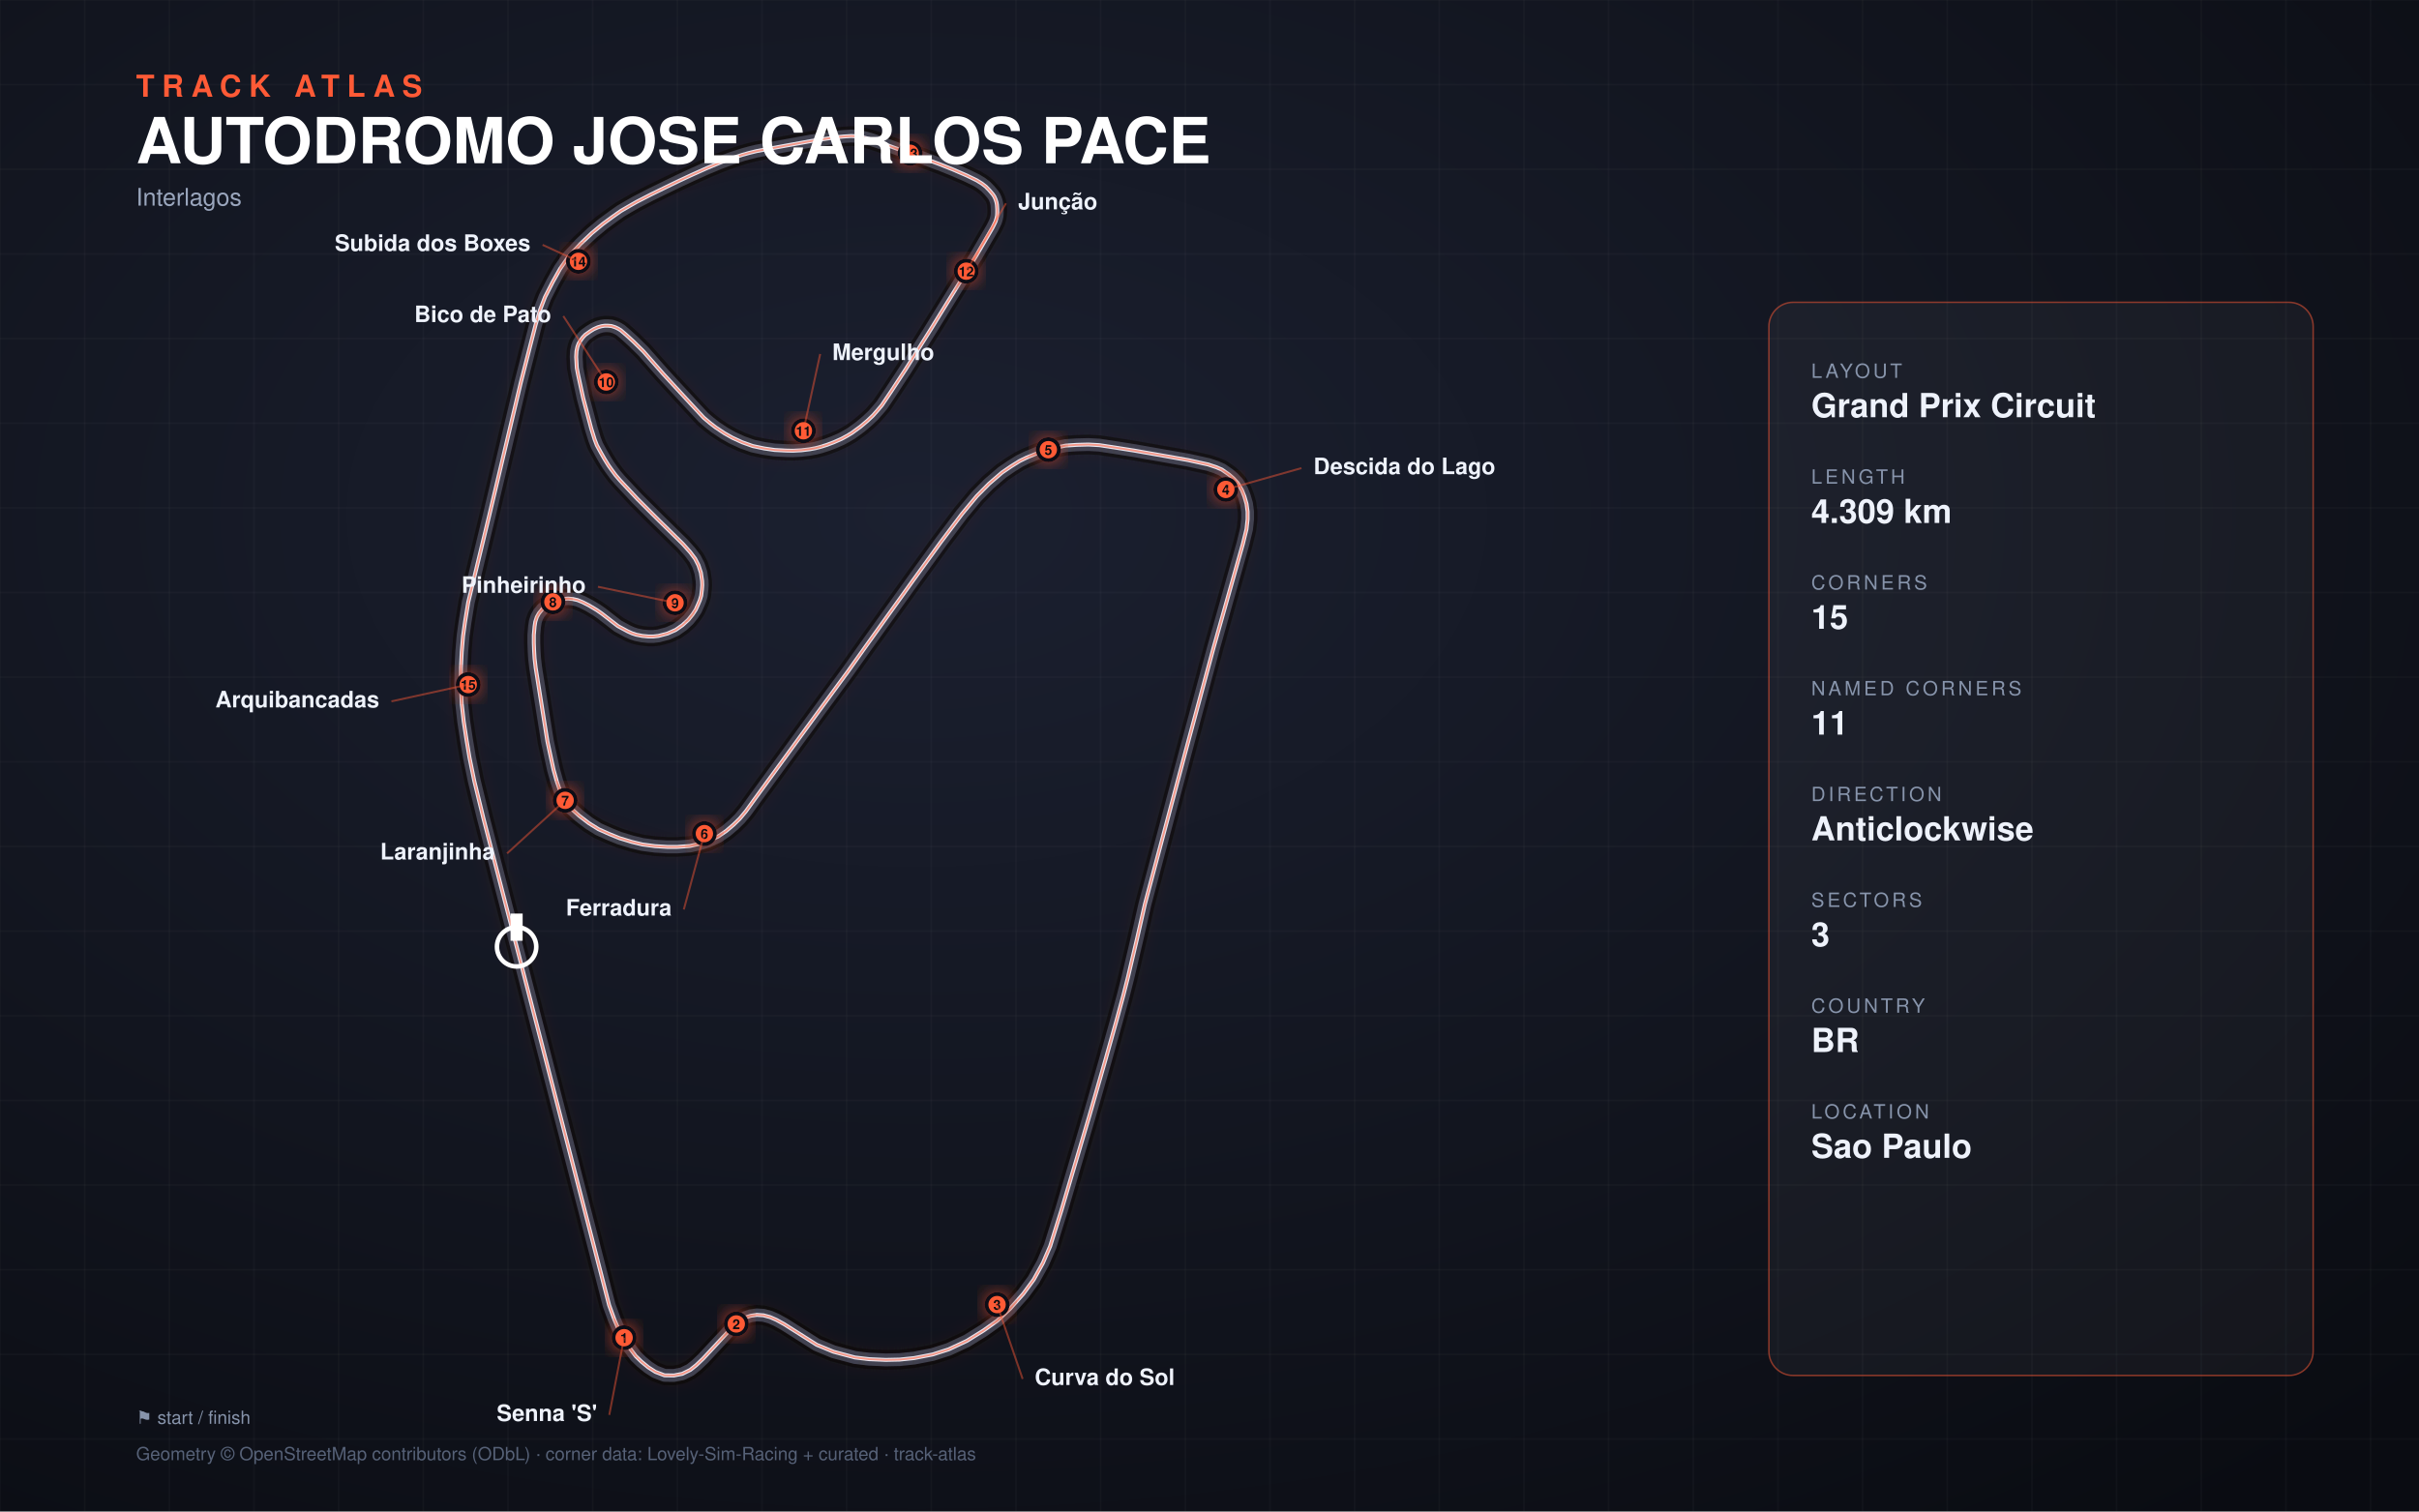
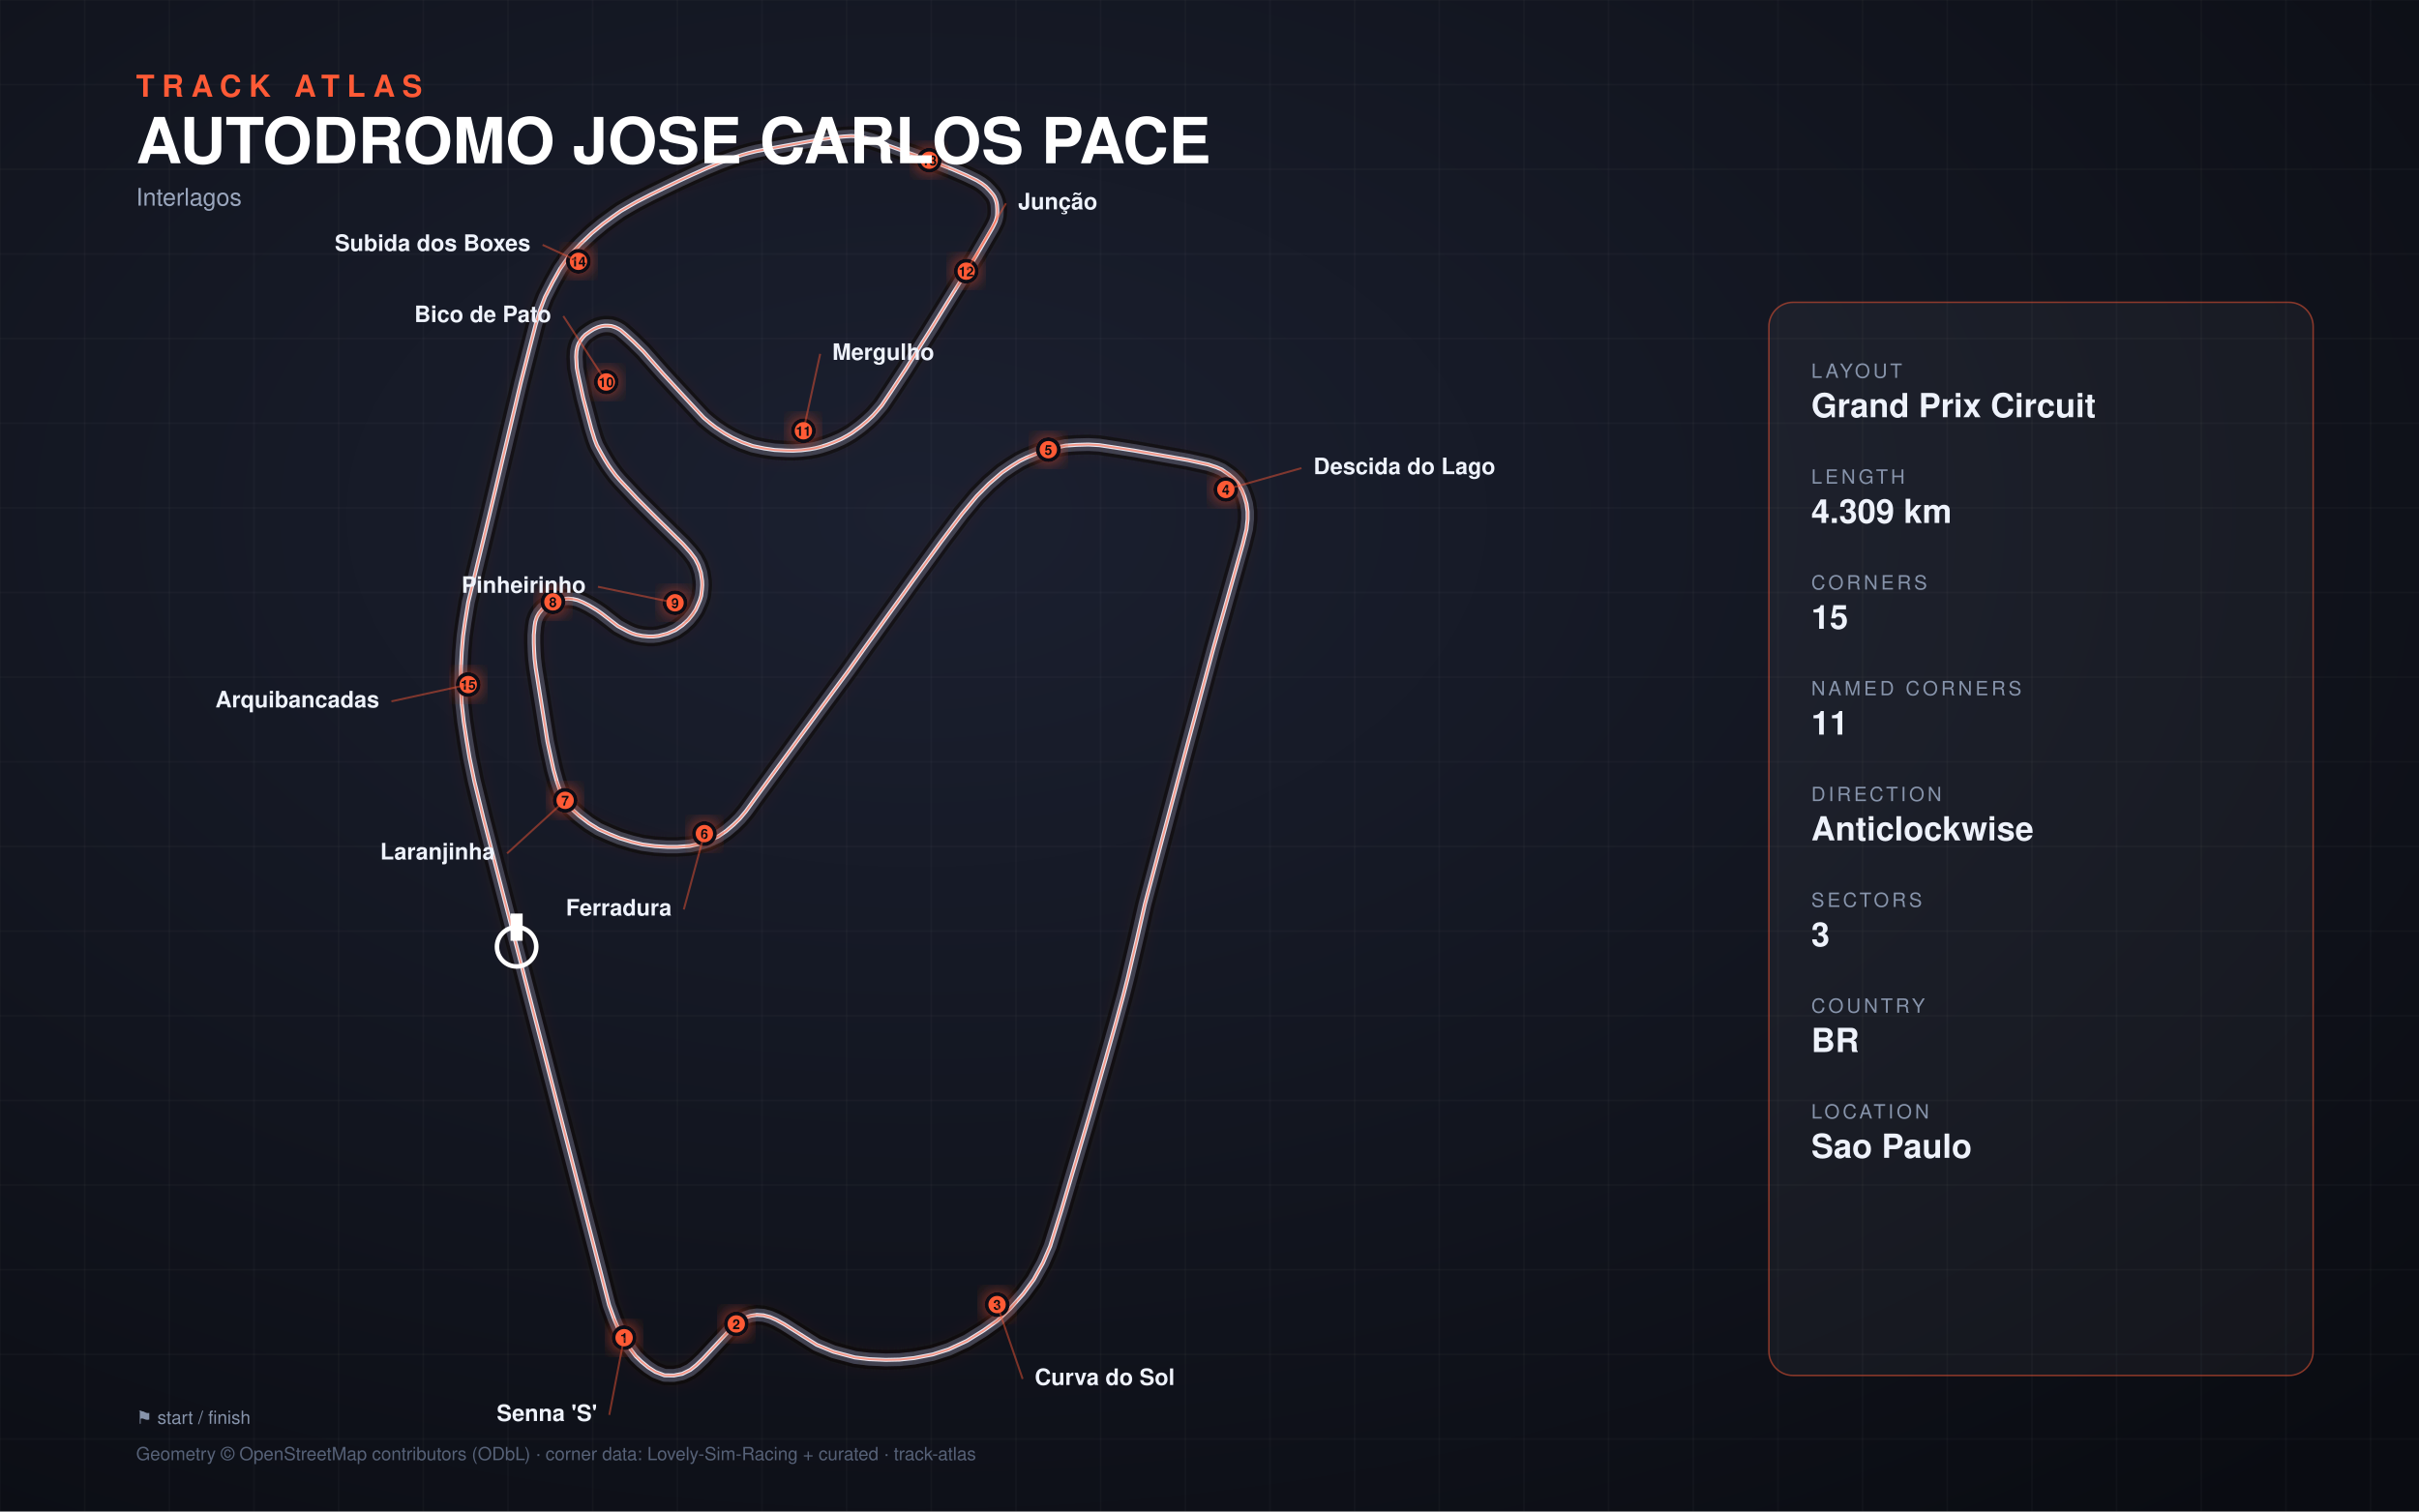
<svg xmlns="http://www.w3.org/2000/svg" width="1600" height="1000" viewBox="0 0 1600 1000" font-family="Helvetica, Arial, sans-serif">
  <defs>
    <radialGradient id="bg" cx="38%" cy="34%" r="85%">
      <stop offset="0%" stop-color="#1b2030" />
      <stop offset="55%" stop-color="#12151f" />
      <stop offset="100%" stop-color="#0a0c12" />
    </radialGradient>
    <linearGradient id="accent" x1="0" y1="0" x2="1" y2="1">
      <stop offset="0%" stop-color="#ff5a36" />
      <stop offset="100%" stop-color="#ffffff" />
    </linearGradient>
    <filter id="glow" x="-40%" y="-40%" width="180%" height="180%">
      <feGaussianBlur stdDeviation="6" result="b" />
      <feMerge>
        <feMergeNode in="b" />
        <feMergeNode in="SourceGraphic" />
      </feMerge>
    </filter>
  </defs>
  <rect width="1600" height="1000" fill="url(#bg)" />
  <line x1="0" y1="0" x2="0" y2="1000" stroke="#ffffff" stroke-opacity="0.025" />
  <line x1="56" y1="0" x2="56" y2="1000" stroke="#ffffff" stroke-opacity="0.025" />
  <line x1="112" y1="0" x2="112" y2="1000" stroke="#ffffff" stroke-opacity="0.025" />
  <line x1="168" y1="0" x2="168" y2="1000" stroke="#ffffff" stroke-opacity="0.025" />
  <line x1="224" y1="0" x2="224" y2="1000" stroke="#ffffff" stroke-opacity="0.025" />
  <line x1="280" y1="0" x2="280" y2="1000" stroke="#ffffff" stroke-opacity="0.025" />
  <line x1="336" y1="0" x2="336" y2="1000" stroke="#ffffff" stroke-opacity="0.025" />
  <line x1="392" y1="0" x2="392" y2="1000" stroke="#ffffff" stroke-opacity="0.025" />
  <line x1="448" y1="0" x2="448" y2="1000" stroke="#ffffff" stroke-opacity="0.025" />
  <line x1="504" y1="0" x2="504" y2="1000" stroke="#ffffff" stroke-opacity="0.025" />
  <line x1="560" y1="0" x2="560" y2="1000" stroke="#ffffff" stroke-opacity="0.025" />
  <line x1="616" y1="0" x2="616" y2="1000" stroke="#ffffff" stroke-opacity="0.025" />
  <line x1="672" y1="0" x2="672" y2="1000" stroke="#ffffff" stroke-opacity="0.025" />
  <line x1="728" y1="0" x2="728" y2="1000" stroke="#ffffff" stroke-opacity="0.025" />
  <line x1="784" y1="0" x2="784" y2="1000" stroke="#ffffff" stroke-opacity="0.025" />
  <line x1="840" y1="0" x2="840" y2="1000" stroke="#ffffff" stroke-opacity="0.025" />
  <line x1="896" y1="0" x2="896" y2="1000" stroke="#ffffff" stroke-opacity="0.025" />
  <line x1="952" y1="0" x2="952" y2="1000" stroke="#ffffff" stroke-opacity="0.025" />
  <line x1="1008" y1="0" x2="1008" y2="1000" stroke="#ffffff" stroke-opacity="0.025" />
  <line x1="1064" y1="0" x2="1064" y2="1000" stroke="#ffffff" stroke-opacity="0.025" />
  <line x1="1120" y1="0" x2="1120" y2="1000" stroke="#ffffff" stroke-opacity="0.025" />
  <line x1="1176" y1="0" x2="1176" y2="1000" stroke="#ffffff" stroke-opacity="0.025" />
  <line x1="1232" y1="0" x2="1232" y2="1000" stroke="#ffffff" stroke-opacity="0.025" />
  <line x1="1288" y1="0" x2="1288" y2="1000" stroke="#ffffff" stroke-opacity="0.025" />
  <line x1="1344" y1="0" x2="1344" y2="1000" stroke="#ffffff" stroke-opacity="0.025" />
  <line x1="1400" y1="0" x2="1400" y2="1000" stroke="#ffffff" stroke-opacity="0.025" />
  <line x1="1456" y1="0" x2="1456" y2="1000" stroke="#ffffff" stroke-opacity="0.025" />
  <line x1="1512" y1="0" x2="1512" y2="1000" stroke="#ffffff" stroke-opacity="0.025" />
  <line x1="1568" y1="0" x2="1568" y2="1000" stroke="#ffffff" stroke-opacity="0.025" />
  <line x1="0" y1="0" x2="1600" y2="0" stroke="#ffffff" stroke-opacity="0.025" />
  <line x1="0" y1="56" x2="1600" y2="56" stroke="#ffffff" stroke-opacity="0.025" />
  <line x1="0" y1="112" x2="1600" y2="112" stroke="#ffffff" stroke-opacity="0.025" />
  <line x1="0" y1="168" x2="1600" y2="168" stroke="#ffffff" stroke-opacity="0.025" />
  <line x1="0" y1="224" x2="1600" y2="224" stroke="#ffffff" stroke-opacity="0.025" />
  <line x1="0" y1="280" x2="1600" y2="280" stroke="#ffffff" stroke-opacity="0.025" />
  <line x1="0" y1="336" x2="1600" y2="336" stroke="#ffffff" stroke-opacity="0.025" />
  <line x1="0" y1="392" x2="1600" y2="392" stroke="#ffffff" stroke-opacity="0.025" />
  <line x1="0" y1="448" x2="1600" y2="448" stroke="#ffffff" stroke-opacity="0.025" />
  <line x1="0" y1="504" x2="1600" y2="504" stroke="#ffffff" stroke-opacity="0.025" />
  <line x1="0" y1="560" x2="1600" y2="560" stroke="#ffffff" stroke-opacity="0.025" />
  <line x1="0" y1="616" x2="1600" y2="616" stroke="#ffffff" stroke-opacity="0.025" />
  <line x1="0" y1="672" x2="1600" y2="672" stroke="#ffffff" stroke-opacity="0.025" />
  <line x1="0" y1="728" x2="1600" y2="728" stroke="#ffffff" stroke-opacity="0.025" />
  <line x1="0" y1="784" x2="1600" y2="784" stroke="#ffffff" stroke-opacity="0.025" />
  <line x1="0" y1="840" x2="1600" y2="840" stroke="#ffffff" stroke-opacity="0.025" />
  <line x1="0" y1="896" x2="1600" y2="896" stroke="#ffffff" stroke-opacity="0.025" />
  <line x1="0" y1="952" x2="1600" y2="952" stroke="#ffffff" stroke-opacity="0.025" />
  <path d="M 319.7,541.2 L 342.9,630.8 L 354.6,676.2 L 357.5,687.4 L 402.9,863.5 L 406.4,873.1 L 408.8,878.7 L 411.9,884.5 L 416.1,891.3 L 420.5,897.2 L 424.2,900.8 L 428.8,904.6 L 433.5,907.6 L 439.5,909.9 L 445.7,910.0 L 451.3,908.9 L 456.6,906.3 L 460.5,903.2 L 465.1,898.8 L 482.2,880.4 L 486.6,876.2 L 489.6,873.6 L 493.2,871.6 L 496.5,870.5 L 500.6,869.9 L 505.0,870.2 L 509.4,871.4 L 513.5,873.2 L 518.6,876.0 L 533.9,885.7 L 540.2,889.7 L 551.3,894.3 L 565.5,898.1 L 574.7,899.2 L 585.8,899.7 L 595.0,899.5 L 604.6,898.5 L 616.9,896.1 L 627.5,892.7 L 639.5,887.1 L 650.6,880.2 L 659.7,873.7 L 668.1,865.8 L 676.8,856.0 L 683.7,846.6 L 689.8,835.6 L 694.6,824.5 L 702.1,800.6 L 720.5,738.4 L 730.9,702.2 L 738.6,674.8 L 743.0,658.6 L 746.1,646.4 L 752.2,620.5 L 757.3,598.1 L 784.3,496.7 L 802.7,428.5 L 822.1,359.8 L 824.5,350.0 L 825.2,343.5 L 825.2,338.5 L 824.5,333.3 L 823.1,328.5 L 821.4,324.2 L 818.6,319.5 L 815.8,316.5 L 812.8,313.9 L 808.2,310.7 L 804.5,309.1 L 799.1,307.3 L 785.9,304.4 L 750.2,298.1 L 736.3,295.9 L 727.1,294.5 L 719.9,294.1 L 712.2,294.3 L 704.8,294.8 L 696.7,296.5 L 687.7,299.2 L 679.1,302.7 L 674.4,305.0 L 668.8,308.5 L 662.8,312.6 L 654.2,320.0 L 646.1,328.2 L 636.3,340.0 L 622.3,358.6 L 603.7,384.3 L 573.3,426.7 L 560.5,444.7 L 541.5,470.6 L 499.5,528.2 L 493.3,536.8 L 489.3,541.6 L 485.1,545.7 L 480.4,549.7 L 475.0,553.4 L 468.3,556.5 L 461.6,558.5 L 456.3,559.7 L 448.1,560.3 L 441.2,560.3 L 433.2,559.8 L 424.9,558.7 L 417.9,557.0 L 409.7,554.5 L 403.3,551.9 L 395.9,548.6 L 389.5,544.6 L 383.1,539.7 L 377.7,534.8 L 375.7,532.4 L 373.6,529.2 L 370.8,524.2 L 368.3,517.0 L 366.1,509.1 L 362.1,490.6 L 354.3,441.7 L 353.6,435.6 L 353.3,430.7 L 353.1,425.4 L 353.1,420.1 L 353.6,414.4 L 354.1,411.2 L 355.1,408.2 L 356.5,405.7 L 358.8,402.9 L 362.0,400.4 L 365.3,398.4 L 368.5,397.0 L 371.6,396.4 L 375.7,396.0 L 378.9,396.3 L 382.0,397.0 L 385.4,398.4 L 389.5,400.5 L 394.7,403.6 L 398.0,405.9 L 408.7,414.2 L 415.2,417.7 L 418.1,419.0 L 420.8,419.9 L 424.8,420.7 L 428.9,421.1 L 432.1,421.1 L 435.6,420.7 L 441.6,419.1 L 447.0,416.7 L 451.4,413.6 L 455.3,410.0 L 458.1,406.5 L 460.2,403.3 L 461.8,399.7 L 462.9,397.1 L 463.8,394.1 L 464.3,390.0 L 464.5,387.1 L 464.4,384.3 L 463.6,378.9 L 462.0,374.0 L 459.8,369.7 L 456.5,365.3 L 451.6,359.8 L 435.7,344.2 L 421.5,330.0 L 410.2,317.9 L 407.2,314.4 L 404.6,310.9 L 402.4,307.8 L 399.8,303.6 L 397.4,299.4 L 394.8,294.6 L 393.3,290.7 L 391.1,283.6 L 385.7,263.2 L 382.3,247.6 L 381.5,243.4 L 381.3,239.6 L 381.1,236.1 L 381.3,232.4 L 381.9,229.5 L 382.7,227.3 L 383.9,225.4 L 385.5,223.2 L 387.1,221.5 L 390.2,219.3 L 392.8,217.7 L 395.5,216.5 L 397.9,215.8 L 399.9,215.5 L 402.2,215.5 L 404.4,215.7 L 406.9,216.5 L 408.8,217.4 L 410.6,218.5 L 414.1,221.5 L 418.9,225.9 L 425.6,232.5 L 438.8,247.5 L 457.5,267.8 L 465.4,276.3 L 469.4,279.7 L 473.4,282.8 L 479.1,286.6 L 484.4,289.6 L 490.9,292.6 L 497.9,295.1 L 505.5,296.7 L 512.4,297.7 L 520.0,298.1 L 524.4,298.2 L 530.0,297.9 L 535.7,297.2 L 539.4,296.5 L 542.9,295.6 L 547.0,294.3 L 551.5,292.6 L 556.7,290.3 L 560.0,288.5 L 563.2,286.6 L 569.1,282.3 L 573.7,278.4 L 577.4,274.9 L 580.5,271.4 L 583.3,268.1 L 589.4,259.0 L 599.1,244.2 L 615.5,218.1 L 645.6,169.4 L 656.4,150.8 L 657.6,148.4 L 658.5,146.5 L 659.1,144.5 L 659.5,142.6 L 659.6,140.6 L 659.6,138.4 L 659.4,135.5 L 659.1,133.8 L 658.5,131.9 L 657.7,130.1 L 656.7,128.6 L 654.5,126.0 L 652.1,123.5 L 649.4,121.4 L 646.0,119.3 L 639.4,116.1 L 630.2,112.1 L 621.4,108.6 L 606.9,103.2 L 593.6,98.5 L 581.9,94.2 L 575.5,92.1 L 570.6,90.8 L 566.9,90.2 L 563.1,90.0 L 558.1,90.3 L 553.0,90.8 L 537.1,93.2 L 518.4,96.6 L 500.3,100.0 L 495.4,101.2 L 491.1,102.4 L 482.9,105.1 L 475.5,107.9 L 467.6,111.2 L 457.8,115.6 L 449.2,119.6 L 439.7,124.2 L 430.3,128.8 L 421.0,133.6 L 416.1,136.4 L 410.6,139.6 L 405.5,143.2 L 398.7,148.2 L 391.6,154.1 L 383.9,161.4 L 376.0,169.9 L 370.5,177.8 L 365.5,186.7 L 360.5,196.5 L 357.1,205.3 L 354.2,215.1 L 344.5,253.0 L 331.0,309.9 L 323.6,341.0 L 309.7,398.5 L 307.6,411.4 L 306.3,420.7 L 305.4,431.4 L 304.9,441.5 L 304.8,452.1 L 305.4,465.6 L 306.7,477.2 L 308.6,489.6 L 310.5,501.0 L 313.7,516.6 L 319.7,541.2 Z" fill="none" stroke="#000000" stroke-opacity="0.5" stroke-width="13" stroke-linejoin="round" stroke-linecap="round" />
  <path d="M 319.7,541.2 L 342.9,630.8 L 354.6,676.2 L 357.5,687.4 L 402.9,863.5 L 406.4,873.1 L 408.8,878.7 L 411.9,884.5 L 416.1,891.3 L 420.5,897.2 L 424.2,900.8 L 428.8,904.6 L 433.5,907.6 L 439.5,909.9 L 445.7,910.0 L 451.3,908.9 L 456.6,906.3 L 460.5,903.2 L 465.1,898.8 L 482.2,880.4 L 486.6,876.2 L 489.6,873.6 L 493.2,871.6 L 496.5,870.5 L 500.6,869.9 L 505.0,870.2 L 509.4,871.4 L 513.5,873.2 L 518.6,876.0 L 533.9,885.7 L 540.2,889.7 L 551.3,894.3 L 565.5,898.1 L 574.7,899.2 L 585.8,899.7 L 595.0,899.5 L 604.6,898.5 L 616.9,896.1 L 627.5,892.7 L 639.5,887.1 L 650.6,880.2 L 659.7,873.7 L 668.1,865.8 L 676.8,856.0 L 683.7,846.6 L 689.8,835.6 L 694.6,824.5 L 702.1,800.6 L 720.5,738.4 L 730.9,702.2 L 738.6,674.8 L 743.0,658.6 L 746.1,646.4 L 752.2,620.5 L 757.3,598.1 L 784.3,496.7 L 802.7,428.5 L 822.1,359.8 L 824.5,350.0 L 825.2,343.5 L 825.2,338.5 L 824.5,333.3 L 823.1,328.5 L 821.4,324.2 L 818.6,319.5 L 815.8,316.5 L 812.8,313.9 L 808.2,310.7 L 804.5,309.1 L 799.1,307.3 L 785.9,304.4 L 750.2,298.1 L 736.3,295.9 L 727.1,294.5 L 719.9,294.1 L 712.2,294.3 L 704.8,294.8 L 696.7,296.5 L 687.7,299.2 L 679.1,302.7 L 674.4,305.0 L 668.8,308.5 L 662.8,312.6 L 654.2,320.0 L 646.1,328.2 L 636.3,340.0 L 622.3,358.6 L 603.7,384.3 L 573.3,426.7 L 560.5,444.7 L 541.5,470.6 L 499.5,528.2 L 493.3,536.8 L 489.3,541.6 L 485.1,545.7 L 480.4,549.7 L 475.0,553.4 L 468.3,556.5 L 461.6,558.5 L 456.3,559.7 L 448.1,560.3 L 441.2,560.3 L 433.2,559.8 L 424.9,558.7 L 417.9,557.0 L 409.7,554.5 L 403.3,551.9 L 395.9,548.6 L 389.5,544.6 L 383.1,539.7 L 377.7,534.8 L 375.7,532.4 L 373.6,529.2 L 370.8,524.2 L 368.3,517.0 L 366.1,509.1 L 362.1,490.6 L 354.3,441.7 L 353.6,435.6 L 353.3,430.7 L 353.1,425.4 L 353.1,420.1 L 353.6,414.4 L 354.1,411.2 L 355.1,408.2 L 356.5,405.7 L 358.8,402.9 L 362.0,400.4 L 365.3,398.4 L 368.5,397.0 L 371.6,396.4 L 375.7,396.0 L 378.9,396.3 L 382.0,397.0 L 385.4,398.4 L 389.5,400.5 L 394.7,403.6 L 398.0,405.9 L 408.7,414.2 L 415.2,417.7 L 418.1,419.0 L 420.8,419.9 L 424.8,420.7 L 428.9,421.1 L 432.1,421.1 L 435.6,420.7 L 441.6,419.1 L 447.0,416.7 L 451.4,413.6 L 455.3,410.0 L 458.1,406.5 L 460.2,403.3 L 461.8,399.7 L 462.9,397.1 L 463.8,394.1 L 464.3,390.0 L 464.5,387.1 L 464.4,384.3 L 463.6,378.9 L 462.0,374.0 L 459.8,369.7 L 456.5,365.3 L 451.6,359.8 L 435.7,344.2 L 421.5,330.0 L 410.2,317.9 L 407.2,314.4 L 404.6,310.9 L 402.4,307.8 L 399.8,303.6 L 397.4,299.4 L 394.8,294.6 L 393.3,290.7 L 391.1,283.6 L 385.7,263.2 L 382.3,247.6 L 381.5,243.4 L 381.3,239.6 L 381.1,236.1 L 381.3,232.4 L 381.9,229.5 L 382.7,227.3 L 383.9,225.4 L 385.5,223.2 L 387.1,221.5 L 390.2,219.3 L 392.8,217.7 L 395.5,216.5 L 397.9,215.8 L 399.9,215.5 L 402.2,215.5 L 404.4,215.7 L 406.9,216.5 L 408.8,217.4 L 410.6,218.5 L 414.1,221.5 L 418.9,225.9 L 425.6,232.5 L 438.8,247.5 L 457.5,267.8 L 465.4,276.3 L 469.4,279.7 L 473.4,282.8 L 479.1,286.6 L 484.4,289.6 L 490.9,292.6 L 497.9,295.1 L 505.5,296.7 L 512.4,297.7 L 520.0,298.1 L 524.4,298.2 L 530.0,297.9 L 535.7,297.2 L 539.4,296.5 L 542.9,295.6 L 547.0,294.3 L 551.5,292.6 L 556.7,290.3 L 560.0,288.5 L 563.2,286.6 L 569.1,282.3 L 573.7,278.4 L 577.4,274.9 L 580.5,271.4 L 583.3,268.1 L 589.4,259.0 L 599.1,244.2 L 615.5,218.1 L 645.6,169.4 L 656.4,150.8 L 657.6,148.4 L 658.5,146.5 L 659.1,144.5 L 659.5,142.6 L 659.6,140.6 L 659.6,138.4 L 659.4,135.5 L 659.1,133.8 L 658.5,131.9 L 657.7,130.1 L 656.7,128.6 L 654.5,126.0 L 652.1,123.5 L 649.4,121.4 L 646.0,119.3 L 639.4,116.1 L 630.2,112.1 L 621.4,108.6 L 606.9,103.2 L 593.6,98.5 L 581.9,94.2 L 575.5,92.1 L 570.6,90.8 L 566.9,90.2 L 563.1,90.0 L 558.1,90.3 L 553.0,90.8 L 537.1,93.2 L 518.4,96.6 L 500.3,100.0 L 495.4,101.2 L 491.1,102.4 L 482.9,105.1 L 475.5,107.9 L 467.6,111.2 L 457.8,115.6 L 449.2,119.6 L 439.7,124.2 L 430.3,128.8 L 421.0,133.6 L 416.1,136.4 L 410.6,139.6 L 405.5,143.2 L 398.7,148.2 L 391.6,154.1 L 383.9,161.4 L 376.0,169.9 L 370.5,177.8 L 365.5,186.7 L 360.5,196.5 L 357.1,205.3 L 354.2,215.1 L 344.5,253.0 L 331.0,309.9 L 323.6,341.0 L 309.7,398.5 L 307.6,411.4 L 306.3,420.7 L 305.4,431.4 L 304.9,441.5 L 304.8,452.1 L 305.4,465.6 L 306.7,477.2 L 308.6,489.6 L 310.5,501.0 L 313.7,516.6 L 319.7,541.2 Z" fill="none" stroke="#39404f" stroke-width="8.5" stroke-linejoin="round" stroke-linecap="round" />
  <path d="M 319.7,541.2 L 342.9,630.8 L 354.6,676.2 L 357.5,687.4 L 402.9,863.5 L 406.4,873.1 L 408.8,878.7 L 411.9,884.5 L 416.1,891.3 L 420.5,897.2 L 424.2,900.8 L 428.8,904.6 L 433.5,907.6 L 439.5,909.9 L 445.7,910.0 L 451.3,908.9 L 456.6,906.3 L 460.5,903.2 L 465.1,898.8 L 482.2,880.4 L 486.6,876.2 L 489.6,873.6 L 493.2,871.6 L 496.5,870.5 L 500.6,869.9 L 505.0,870.2 L 509.4,871.4 L 513.5,873.2 L 518.6,876.0 L 533.9,885.7 L 540.2,889.7 L 551.3,894.3 L 565.5,898.1 L 574.7,899.2 L 585.8,899.7 L 595.0,899.5 L 604.6,898.5 L 616.9,896.1 L 627.5,892.7 L 639.5,887.1 L 650.6,880.2 L 659.7,873.7 L 668.1,865.8 L 676.8,856.0 L 683.7,846.6 L 689.8,835.6 L 694.6,824.5 L 702.1,800.6 L 720.5,738.4 L 730.9,702.2 L 738.6,674.8 L 743.0,658.6 L 746.1,646.4 L 752.2,620.5 L 757.3,598.1 L 784.3,496.7 L 802.7,428.5 L 822.1,359.8 L 824.5,350.0 L 825.2,343.5 L 825.2,338.5 L 824.5,333.3 L 823.1,328.5 L 821.4,324.2 L 818.6,319.5 L 815.8,316.5 L 812.8,313.9 L 808.2,310.7 L 804.5,309.1 L 799.1,307.3 L 785.9,304.4 L 750.2,298.1 L 736.3,295.9 L 727.1,294.5 L 719.9,294.1 L 712.2,294.3 L 704.8,294.8 L 696.7,296.5 L 687.7,299.2 L 679.1,302.7 L 674.4,305.0 L 668.8,308.5 L 662.8,312.6 L 654.2,320.0 L 646.1,328.2 L 636.3,340.0 L 622.3,358.6 L 603.7,384.3 L 573.3,426.7 L 560.5,444.7 L 541.5,470.6 L 499.5,528.2 L 493.3,536.8 L 489.3,541.6 L 485.1,545.7 L 480.4,549.7 L 475.0,553.4 L 468.3,556.5 L 461.6,558.5 L 456.3,559.7 L 448.1,560.3 L 441.2,560.3 L 433.2,559.8 L 424.9,558.7 L 417.9,557.0 L 409.7,554.5 L 403.3,551.9 L 395.9,548.6 L 389.5,544.6 L 383.1,539.7 L 377.7,534.8 L 375.7,532.4 L 373.6,529.2 L 370.8,524.2 L 368.3,517.0 L 366.1,509.1 L 362.1,490.6 L 354.3,441.7 L 353.6,435.6 L 353.3,430.7 L 353.1,425.4 L 353.1,420.1 L 353.6,414.4 L 354.1,411.2 L 355.1,408.2 L 356.5,405.7 L 358.8,402.9 L 362.0,400.4 L 365.3,398.4 L 368.5,397.0 L 371.6,396.4 L 375.7,396.0 L 378.9,396.3 L 382.0,397.0 L 385.4,398.4 L 389.5,400.5 L 394.7,403.6 L 398.0,405.9 L 408.7,414.2 L 415.2,417.7 L 418.1,419.0 L 420.8,419.9 L 424.8,420.7 L 428.9,421.1 L 432.1,421.1 L 435.6,420.7 L 441.6,419.1 L 447.0,416.7 L 451.4,413.6 L 455.3,410.0 L 458.1,406.5 L 460.2,403.3 L 461.8,399.7 L 462.9,397.1 L 463.8,394.1 L 464.3,390.0 L 464.5,387.1 L 464.4,384.3 L 463.6,378.9 L 462.0,374.0 L 459.8,369.7 L 456.5,365.3 L 451.6,359.8 L 435.7,344.2 L 421.5,330.0 L 410.2,317.9 L 407.2,314.4 L 404.6,310.9 L 402.4,307.8 L 399.8,303.6 L 397.4,299.4 L 394.8,294.6 L 393.3,290.7 L 391.1,283.6 L 385.7,263.2 L 382.3,247.6 L 381.5,243.4 L 381.3,239.6 L 381.1,236.1 L 381.3,232.4 L 381.9,229.5 L 382.7,227.3 L 383.9,225.4 L 385.5,223.2 L 387.1,221.5 L 390.2,219.3 L 392.8,217.7 L 395.5,216.5 L 397.9,215.8 L 399.9,215.5 L 402.2,215.5 L 404.4,215.7 L 406.9,216.5 L 408.8,217.4 L 410.6,218.5 L 414.1,221.5 L 418.9,225.9 L 425.6,232.5 L 438.8,247.5 L 457.5,267.8 L 465.4,276.3 L 469.4,279.7 L 473.4,282.8 L 479.1,286.6 L 484.4,289.6 L 490.9,292.6 L 497.9,295.1 L 505.5,296.7 L 512.4,297.7 L 520.0,298.1 L 524.4,298.2 L 530.0,297.9 L 535.7,297.2 L 539.4,296.5 L 542.9,295.6 L 547.0,294.3 L 551.5,292.6 L 556.7,290.3 L 560.0,288.5 L 563.2,286.6 L 569.1,282.3 L 573.7,278.4 L 577.4,274.9 L 580.5,271.4 L 583.3,268.1 L 589.4,259.0 L 599.1,244.2 L 615.5,218.1 L 645.6,169.4 L 656.4,150.8 L 657.6,148.4 L 658.5,146.5 L 659.1,144.5 L 659.5,142.6 L 659.6,140.6 L 659.6,138.4 L 659.4,135.5 L 659.1,133.8 L 658.5,131.9 L 657.7,130.1 L 656.7,128.6 L 654.5,126.0 L 652.1,123.5 L 649.4,121.4 L 646.0,119.3 L 639.4,116.1 L 630.2,112.1 L 621.4,108.6 L 606.9,103.2 L 593.6,98.5 L 581.9,94.2 L 575.5,92.1 L 570.6,90.8 L 566.9,90.2 L 563.1,90.0 L 558.1,90.3 L 553.0,90.8 L 537.1,93.2 L 518.4,96.6 L 500.3,100.0 L 495.4,101.2 L 491.1,102.4 L 482.9,105.1 L 475.5,107.9 L 467.6,111.2 L 457.8,115.6 L 449.2,119.6 L 439.7,124.2 L 430.3,128.8 L 421.0,133.6 L 416.1,136.4 L 410.6,139.6 L 405.5,143.2 L 398.7,148.2 L 391.6,154.1 L 383.9,161.4 L 376.0,169.9 L 370.5,177.8 L 365.5,186.7 L 360.5,196.5 L 357.1,205.3 L 354.2,215.1 L 344.5,253.0 L 331.0,309.9 L 323.6,341.0 L 309.7,398.5 L 307.6,411.4 L 306.3,420.7 L 305.4,431.4 L 304.9,441.5 L 304.8,452.1 L 305.4,465.6 L 306.7,477.2 L 308.6,489.6 L 310.5,501.0 L 313.7,516.6 L 319.7,541.2 Z" fill="none" stroke="#e7edf8" stroke-width="2.6" stroke-linejoin="round" stroke-linecap="round" />
  <path d="M 319.7,541.2 L 342.9,630.8 L 354.6,676.2 L 357.5,687.4 L 402.9,863.5 L 406.4,873.1 L 408.8,878.7 L 411.9,884.5 L 416.1,891.3 L 420.5,897.2 L 424.2,900.8 L 428.8,904.6 L 433.5,907.6 L 439.5,909.9 L 445.7,910.0 L 451.3,908.9 L 456.6,906.3 L 460.5,903.2 L 465.1,898.8 L 482.2,880.4 L 486.6,876.2 L 489.6,873.6 L 493.2,871.6 L 496.5,870.5 L 500.6,869.9 L 505.0,870.2 L 509.4,871.4 L 513.5,873.2 L 518.6,876.0 L 533.9,885.7 L 540.2,889.7 L 551.3,894.3 L 565.5,898.1 L 574.7,899.2 L 585.8,899.7 L 595.0,899.5 L 604.6,898.5 L 616.9,896.1 L 627.5,892.7 L 639.5,887.1 L 650.6,880.2 L 659.7,873.7 L 668.1,865.8 L 676.8,856.0 L 683.7,846.6 L 689.8,835.6 L 694.6,824.5 L 702.1,800.6 L 720.5,738.4 L 730.9,702.2 L 738.6,674.8 L 743.0,658.6 L 746.1,646.4 L 752.2,620.5 L 757.3,598.1 L 784.3,496.7 L 802.7,428.5 L 822.1,359.8 L 824.5,350.0 L 825.2,343.5 L 825.2,338.5 L 824.5,333.3 L 823.1,328.5 L 821.4,324.2 L 818.6,319.5 L 815.8,316.5 L 812.8,313.9 L 808.2,310.7 L 804.5,309.1 L 799.1,307.3 L 785.9,304.4 L 750.2,298.1 L 736.3,295.9 L 727.1,294.5 L 719.9,294.1 L 712.2,294.3 L 704.8,294.8 L 696.7,296.5 L 687.7,299.2 L 679.1,302.7 L 674.4,305.0 L 668.8,308.5 L 662.8,312.6 L 654.2,320.0 L 646.1,328.2 L 636.3,340.0 L 622.3,358.6 L 603.7,384.3 L 573.3,426.7 L 560.5,444.7 L 541.5,470.6 L 499.5,528.2 L 493.3,536.8 L 489.3,541.6 L 485.1,545.7 L 480.4,549.7 L 475.0,553.4 L 468.3,556.5 L 461.6,558.5 L 456.3,559.7 L 448.1,560.3 L 441.2,560.3 L 433.2,559.8 L 424.9,558.7 L 417.9,557.0 L 409.7,554.5 L 403.3,551.9 L 395.9,548.6 L 389.5,544.6 L 383.1,539.7 L 377.7,534.8 L 375.7,532.4 L 373.6,529.2 L 370.8,524.2 L 368.3,517.0 L 366.1,509.1 L 362.1,490.6 L 354.3,441.7 L 353.6,435.6 L 353.3,430.7 L 353.1,425.4 L 353.1,420.1 L 353.6,414.4 L 354.1,411.2 L 355.1,408.2 L 356.5,405.7 L 358.8,402.9 L 362.0,400.4 L 365.3,398.4 L 368.5,397.0 L 371.6,396.4 L 375.7,396.0 L 378.9,396.3 L 382.0,397.0 L 385.4,398.4 L 389.5,400.5 L 394.7,403.6 L 398.0,405.9 L 408.7,414.2 L 415.2,417.7 L 418.1,419.0 L 420.8,419.9 L 424.8,420.7 L 428.9,421.1 L 432.1,421.1 L 435.6,420.7 L 441.6,419.1 L 447.0,416.7 L 451.4,413.6 L 455.3,410.0 L 458.1,406.5 L 460.2,403.3 L 461.8,399.7 L 462.9,397.1 L 463.8,394.1 L 464.3,390.0 L 464.5,387.1 L 464.4,384.3 L 463.6,378.9 L 462.0,374.0 L 459.8,369.7 L 456.5,365.3 L 451.6,359.8 L 435.7,344.2 L 421.5,330.0 L 410.2,317.9 L 407.2,314.4 L 404.6,310.9 L 402.4,307.8 L 399.8,303.6 L 397.4,299.4 L 394.8,294.6 L 393.3,290.7 L 391.1,283.6 L 385.7,263.2 L 382.3,247.6 L 381.5,243.4 L 381.3,239.6 L 381.1,236.1 L 381.3,232.4 L 381.9,229.5 L 382.7,227.3 L 383.9,225.4 L 385.5,223.2 L 387.1,221.5 L 390.2,219.3 L 392.8,217.7 L 395.5,216.5 L 397.9,215.8 L 399.9,215.5 L 402.2,215.5 L 404.4,215.7 L 406.9,216.5 L 408.8,217.4 L 410.6,218.5 L 414.1,221.5 L 418.9,225.9 L 425.6,232.5 L 438.8,247.5 L 457.5,267.8 L 465.4,276.3 L 469.4,279.7 L 473.4,282.8 L 479.1,286.6 L 484.4,289.6 L 490.9,292.6 L 497.9,295.1 L 505.5,296.7 L 512.4,297.7 L 520.0,298.1 L 524.4,298.2 L 530.0,297.9 L 535.7,297.2 L 539.4,296.5 L 542.9,295.6 L 547.0,294.3 L 551.5,292.6 L 556.7,290.3 L 560.0,288.5 L 563.2,286.6 L 569.1,282.3 L 573.7,278.4 L 577.4,274.9 L 580.5,271.4 L 583.3,268.1 L 589.4,259.0 L 599.1,244.2 L 615.5,218.1 L 645.6,169.4 L 656.4,150.8 L 657.6,148.4 L 658.5,146.5 L 659.1,144.5 L 659.5,142.6 L 659.6,140.6 L 659.6,138.4 L 659.4,135.5 L 659.1,133.8 L 658.5,131.9 L 657.7,130.1 L 656.7,128.6 L 654.5,126.0 L 652.1,123.5 L 649.4,121.4 L 646.0,119.3 L 639.4,116.1 L 630.2,112.1 L 621.4,108.6 L 606.9,103.2 L 593.6,98.5 L 581.9,94.2 L 575.5,92.1 L 570.6,90.8 L 566.9,90.2 L 563.1,90.0 L 558.1,90.3 L 553.0,90.8 L 537.1,93.2 L 518.4,96.6 L 500.3,100.0 L 495.4,101.2 L 491.1,102.4 L 482.9,105.1 L 475.5,107.9 L 467.6,111.2 L 457.8,115.6 L 449.2,119.6 L 439.7,124.2 L 430.3,128.8 L 421.0,133.6 L 416.1,136.4 L 410.6,139.6 L 405.5,143.2 L 398.7,148.2 L 391.6,154.1 L 383.9,161.4 L 376.0,169.9 L 370.5,177.8 L 365.5,186.7 L 360.5,196.5 L 357.1,205.3 L 354.2,215.1 L 344.5,253.0 L 331.0,309.9 L 323.6,341.0 L 309.7,398.5 L 307.6,411.4 L 306.3,420.7 L 305.4,431.4 L 304.9,441.5 L 304.8,452.1 L 305.4,465.6 L 306.7,477.2 L 308.6,489.6 L 310.5,501.0 L 313.7,516.6 L 319.7,541.2 Z" fill="none" stroke="#ff5a36" stroke-opacity="0.55" stroke-width="1.2" stroke-linejoin="round" filter="url(#glow)" />
  <circle cx="341.7" cy="626.4" r="13" fill="none" stroke="#ffffff" stroke-width="3" />
  <rect x="337.7" y="604.4" width="8" height="18" fill="#ffffff" />
  <circle cx="412.8" cy="885.0" r="7" fill="#ff5a36" stroke="#0a0c12" stroke-width="2.5" filter="url(#glow)" />
  <text x="412.8" y="888.4" font-size="9" font-weight="700" fill="#0a0c12" text-anchor="middle">1</text>
  <circle cx="487.0" cy="875.9" r="7" fill="#ff5a36" stroke="#0a0c12" stroke-width="2.5" filter="url(#glow)" />
  <text x="487.0" y="879.3" font-size="9" font-weight="700" fill="#0a0c12" text-anchor="middle">2</text>
  <circle cx="659.5" cy="863.1" r="7" fill="#ff5a36" stroke="#0a0c12" stroke-width="2.5" filter="url(#glow)" />
  <text x="659.5" y="866.5" font-size="9" font-weight="700" fill="#0a0c12" text-anchor="middle">3</text>
  <circle cx="810.8" cy="323.8" r="7" fill="#ff5a36" stroke="#0a0c12" stroke-width="2.5" filter="url(#glow)" />
  <text x="810.8" y="327.2" font-size="9" font-weight="700" fill="#0a0c12" text-anchor="middle">4</text>
  <circle cx="693.4" cy="297.5" r="7" fill="#ff5a36" stroke="#0a0c12" stroke-width="2.5" filter="url(#glow)" />
  <text x="693.4" y="300.9" font-size="9" font-weight="700" fill="#0a0c12" text-anchor="middle">5</text>
  <circle cx="465.9" cy="551.5" r="7" fill="#ff5a36" stroke="#0a0c12" stroke-width="2.5" filter="url(#glow)" />
  <text x="465.9" y="554.9" font-size="9" font-weight="700" fill="#0a0c12" text-anchor="middle">6</text>
  <circle cx="373.8" cy="529.5" r="7" fill="#ff5a36" stroke="#0a0c12" stroke-width="2.5" filter="url(#glow)" />
  <text x="373.8" y="532.9" font-size="9" font-weight="700" fill="#0a0c12" text-anchor="middle">7</text>
  <circle cx="365.7" cy="398.2" r="7" fill="#ff5a36" stroke="#0a0c12" stroke-width="2.5" filter="url(#glow)" />
  <text x="365.7" y="401.6" font-size="9" font-weight="700" fill="#0a0c12" text-anchor="middle">8</text>
  <circle cx="446.5" cy="398.8" r="7" fill="#ff5a36" stroke="#0a0c12" stroke-width="2.5" filter="url(#glow)" />
  <text x="446.5" y="402.2" font-size="9" font-weight="700" fill="#0a0c12" text-anchor="middle">9</text>
  <circle cx="401.0" cy="252.7" r="7" fill="#ff5a36" stroke="#0a0c12" stroke-width="2.5" filter="url(#glow)" />
  <text x="401.0" y="256.1" font-size="9" font-weight="700" fill="#0a0c12" text-anchor="middle">10</text>
  <circle cx="531.4" cy="285.0" r="7" fill="#ff5a36" stroke="#0a0c12" stroke-width="2.5" filter="url(#glow)" />
  <text x="531.4" y="288.4" font-size="9" font-weight="700" fill="#0a0c12" text-anchor="middle">11</text>
  <circle cx="639.1" cy="179.4" r="7" fill="#ff5a36" stroke="#0a0c12" stroke-width="2.5" filter="url(#glow)" />
  <text x="639.1" y="182.8" font-size="9" font-weight="700" fill="#0a0c12" text-anchor="middle">12</text>
-   <circle cx="602.0" cy="101.4" r="7" fill="#ff5a36" stroke="#0a0c12" stroke-width="2.5" filter="url(#glow)" />
-   <text x="602.0" y="104.8" font-size="9" font-weight="700" fill="#0a0c12" text-anchor="middle">13</text>
+   <circle cx="614.6" cy="106.0" r="7" fill="#ff5a36" stroke="#0a0c12" stroke-width="2.5" filter="url(#glow)" />
+   <text x="614.6" y="109.4" font-size="9" font-weight="700" fill="#0a0c12" text-anchor="middle">13</text>
  <circle cx="382.6" cy="172.9" r="7" fill="#ff5a36" stroke="#0a0c12" stroke-width="2.5" filter="url(#glow)" />
  <text x="382.6" y="176.3" font-size="9" font-weight="700" fill="#0a0c12" text-anchor="middle">14</text>
  <circle cx="309.7" cy="452.9" r="7" fill="#ff5a36" stroke="#0a0c12" stroke-width="2.5" filter="url(#glow)" />
  <text x="309.7" y="456.3" font-size="9" font-weight="700" fill="#0a0c12" text-anchor="middle">15</text>
  <line x1="412.8" y1="885.0" x2="403.0" y2="936.1" stroke="#ff5a36" stroke-opacity="0.45" stroke-width="1.3" />
  <text x="395.0" y="940.1" font-size="15" font-weight="600" fill="#eef2fb" text-anchor="end">Senna 'S'</text>
  <line x1="659.5" y1="863.1" x2="676.4" y2="912.3" stroke="#ff5a36" stroke-opacity="0.45" stroke-width="1.3" />
  <text x="684.4" y="916.3" font-size="15" font-weight="600" fill="#eef2fb" text-anchor="start">Curva do Sol</text>
  <line x1="810.8" y1="323.8" x2="860.8" y2="309.7" stroke="#ff5a36" stroke-opacity="0.45" stroke-width="1.3" />
  <text x="868.8" y="313.7" font-size="15" font-weight="600" fill="#eef2fb" text-anchor="start">Descida do Lago</text>
  <line x1="465.9" y1="551.5" x2="452.3" y2="601.7" stroke="#ff5a36" stroke-opacity="0.45" stroke-width="1.3" />
  <text x="444.3" y="605.7" font-size="15" font-weight="600" fill="#eef2fb" text-anchor="end">Ferradura</text>
  <line x1="373.8" y1="529.5" x2="335.4" y2="564.6" stroke="#ff5a36" stroke-opacity="0.45" stroke-width="1.3" />
  <text x="327.4" y="568.6" font-size="15" font-weight="600" fill="#eef2fb" text-anchor="end">Laranjinha</text>
  <line x1="446.5" y1="398.8" x2="395.5" y2="388.2" stroke="#ff5a36" stroke-opacity="0.45" stroke-width="1.3" />
  <text x="387.5" y="392.2" font-size="15" font-weight="600" fill="#eef2fb" text-anchor="end">Pinheirinho</text>
  <line x1="401.0" y1="252.7" x2="372.6" y2="209.1" stroke="#ff5a36" stroke-opacity="0.45" stroke-width="1.3" />
  <text x="364.6" y="213.1" font-size="15" font-weight="600" fill="#eef2fb" text-anchor="end">Bico de Pato</text>
-   <line x1="531.4" y1="285.0" x2="542.5" y2="234.2" stroke="#ff5a36" stroke-opacity="0.45" stroke-width="1.3" />
-   <text x="550.5" y="238.2" font-size="15" font-weight="600" fill="#eef2fb" text-anchor="start">Mergulho</text>
+   <line x1="531.4" y1="285.0" x2="542.5" y2="234.1" stroke="#ff5a36" stroke-opacity="0.45" stroke-width="1.3" />
+   <text x="550.5" y="238.1" font-size="15" font-weight="600" fill="#eef2fb" text-anchor="start">Mergulho</text>
  <line x1="639.1" y1="179.4" x2="665.4" y2="134.5" stroke="#ff5a36" stroke-opacity="0.45" stroke-width="1.3" />
  <text x="673.4" y="138.5" font-size="15" font-weight="600" fill="#eef2fb" text-anchor="start">Junção</text>
  <line x1="382.6" y1="172.9" x2="358.9" y2="162.0" stroke="#ff5a36" stroke-opacity="0.45" stroke-width="1.3" />
  <text x="350.9" y="166.0" font-size="15" font-weight="600" fill="#eef2fb" text-anchor="end">Subida dos Boxes</text>
  <line x1="309.7" y1="452.9" x2="258.9" y2="464.0" stroke="#ff5a36" stroke-opacity="0.45" stroke-width="1.3" />
  <text x="250.9" y="468.0" font-size="15" font-weight="600" fill="#eef2fb" text-anchor="end">Arquibancadas</text>
  <text x="90" y="64" font-size="20" letter-spacing="5" fill="#ff5a36" font-weight="700">TRACK ATLAS</text>
  <text x="90" y="108" font-size="42" font-weight="800" fill="#ffffff">AUTODROMO JOSE CARLOS PACE</text>
  <text x="90" y="136" font-size="16" fill="#9aa6bd">Interlagos</text>
  <rect x="1170" y="200" width="360" height="710" rx="16" fill="#ffffff" fill-opacity="0.04" stroke="#ff5a36" stroke-opacity="0.5" />
  <text x="1198" y="250" font-size="13" letter-spacing="2" fill="#8794ab">LAYOUT</text>
  <text x="1198" y="276" font-size="22" font-weight="700" fill="#eef2fb">Grand Prix Circuit</text>
  <text x="1198" y="320" font-size="13" letter-spacing="2" fill="#8794ab">LENGTH</text>
  <text x="1198" y="346" font-size="22" font-weight="700" fill="#eef2fb">4.309 km</text>
  <text x="1198" y="390" font-size="13" letter-spacing="2" fill="#8794ab">CORNERS</text>
  <text x="1198" y="416" font-size="22" font-weight="700" fill="#eef2fb">15</text>
  <text x="1198" y="460" font-size="13" letter-spacing="2" fill="#8794ab">NAMED CORNERS</text>
  <text x="1198" y="486" font-size="22" font-weight="700" fill="#eef2fb">11</text>
  <text x="1198" y="530" font-size="13" letter-spacing="2" fill="#8794ab">DIRECTION</text>
  <text x="1198" y="556" font-size="22" font-weight="700" fill="#eef2fb">Anticlockwise</text>
  <text x="1198" y="600" font-size="13" letter-spacing="2" fill="#8794ab">SECTORS</text>
  <text x="1198" y="626" font-size="22" font-weight="700" fill="#eef2fb">3</text>
  <text x="1198" y="670" font-size="13" letter-spacing="2" fill="#8794ab">COUNTRY</text>
  <text x="1198" y="696" font-size="22" font-weight="700" fill="#eef2fb">BR</text>
  <text x="1198" y="740" font-size="13" letter-spacing="2" fill="#8794ab">LOCATION</text>
  <text x="1198" y="766" font-size="22" font-weight="700" fill="#eef2fb">Sao Paulo</text>
  <text x="90" y="966" font-size="12" fill="#566177">Geometry © OpenStreetMap contributors (ODbL) · corner data: Lovely-Sim-Racing + curated · track-atlas</text>
  <text x="90" y="942" font-size="12" fill="#8794ab">⚑ start / finish</text>
</svg>
